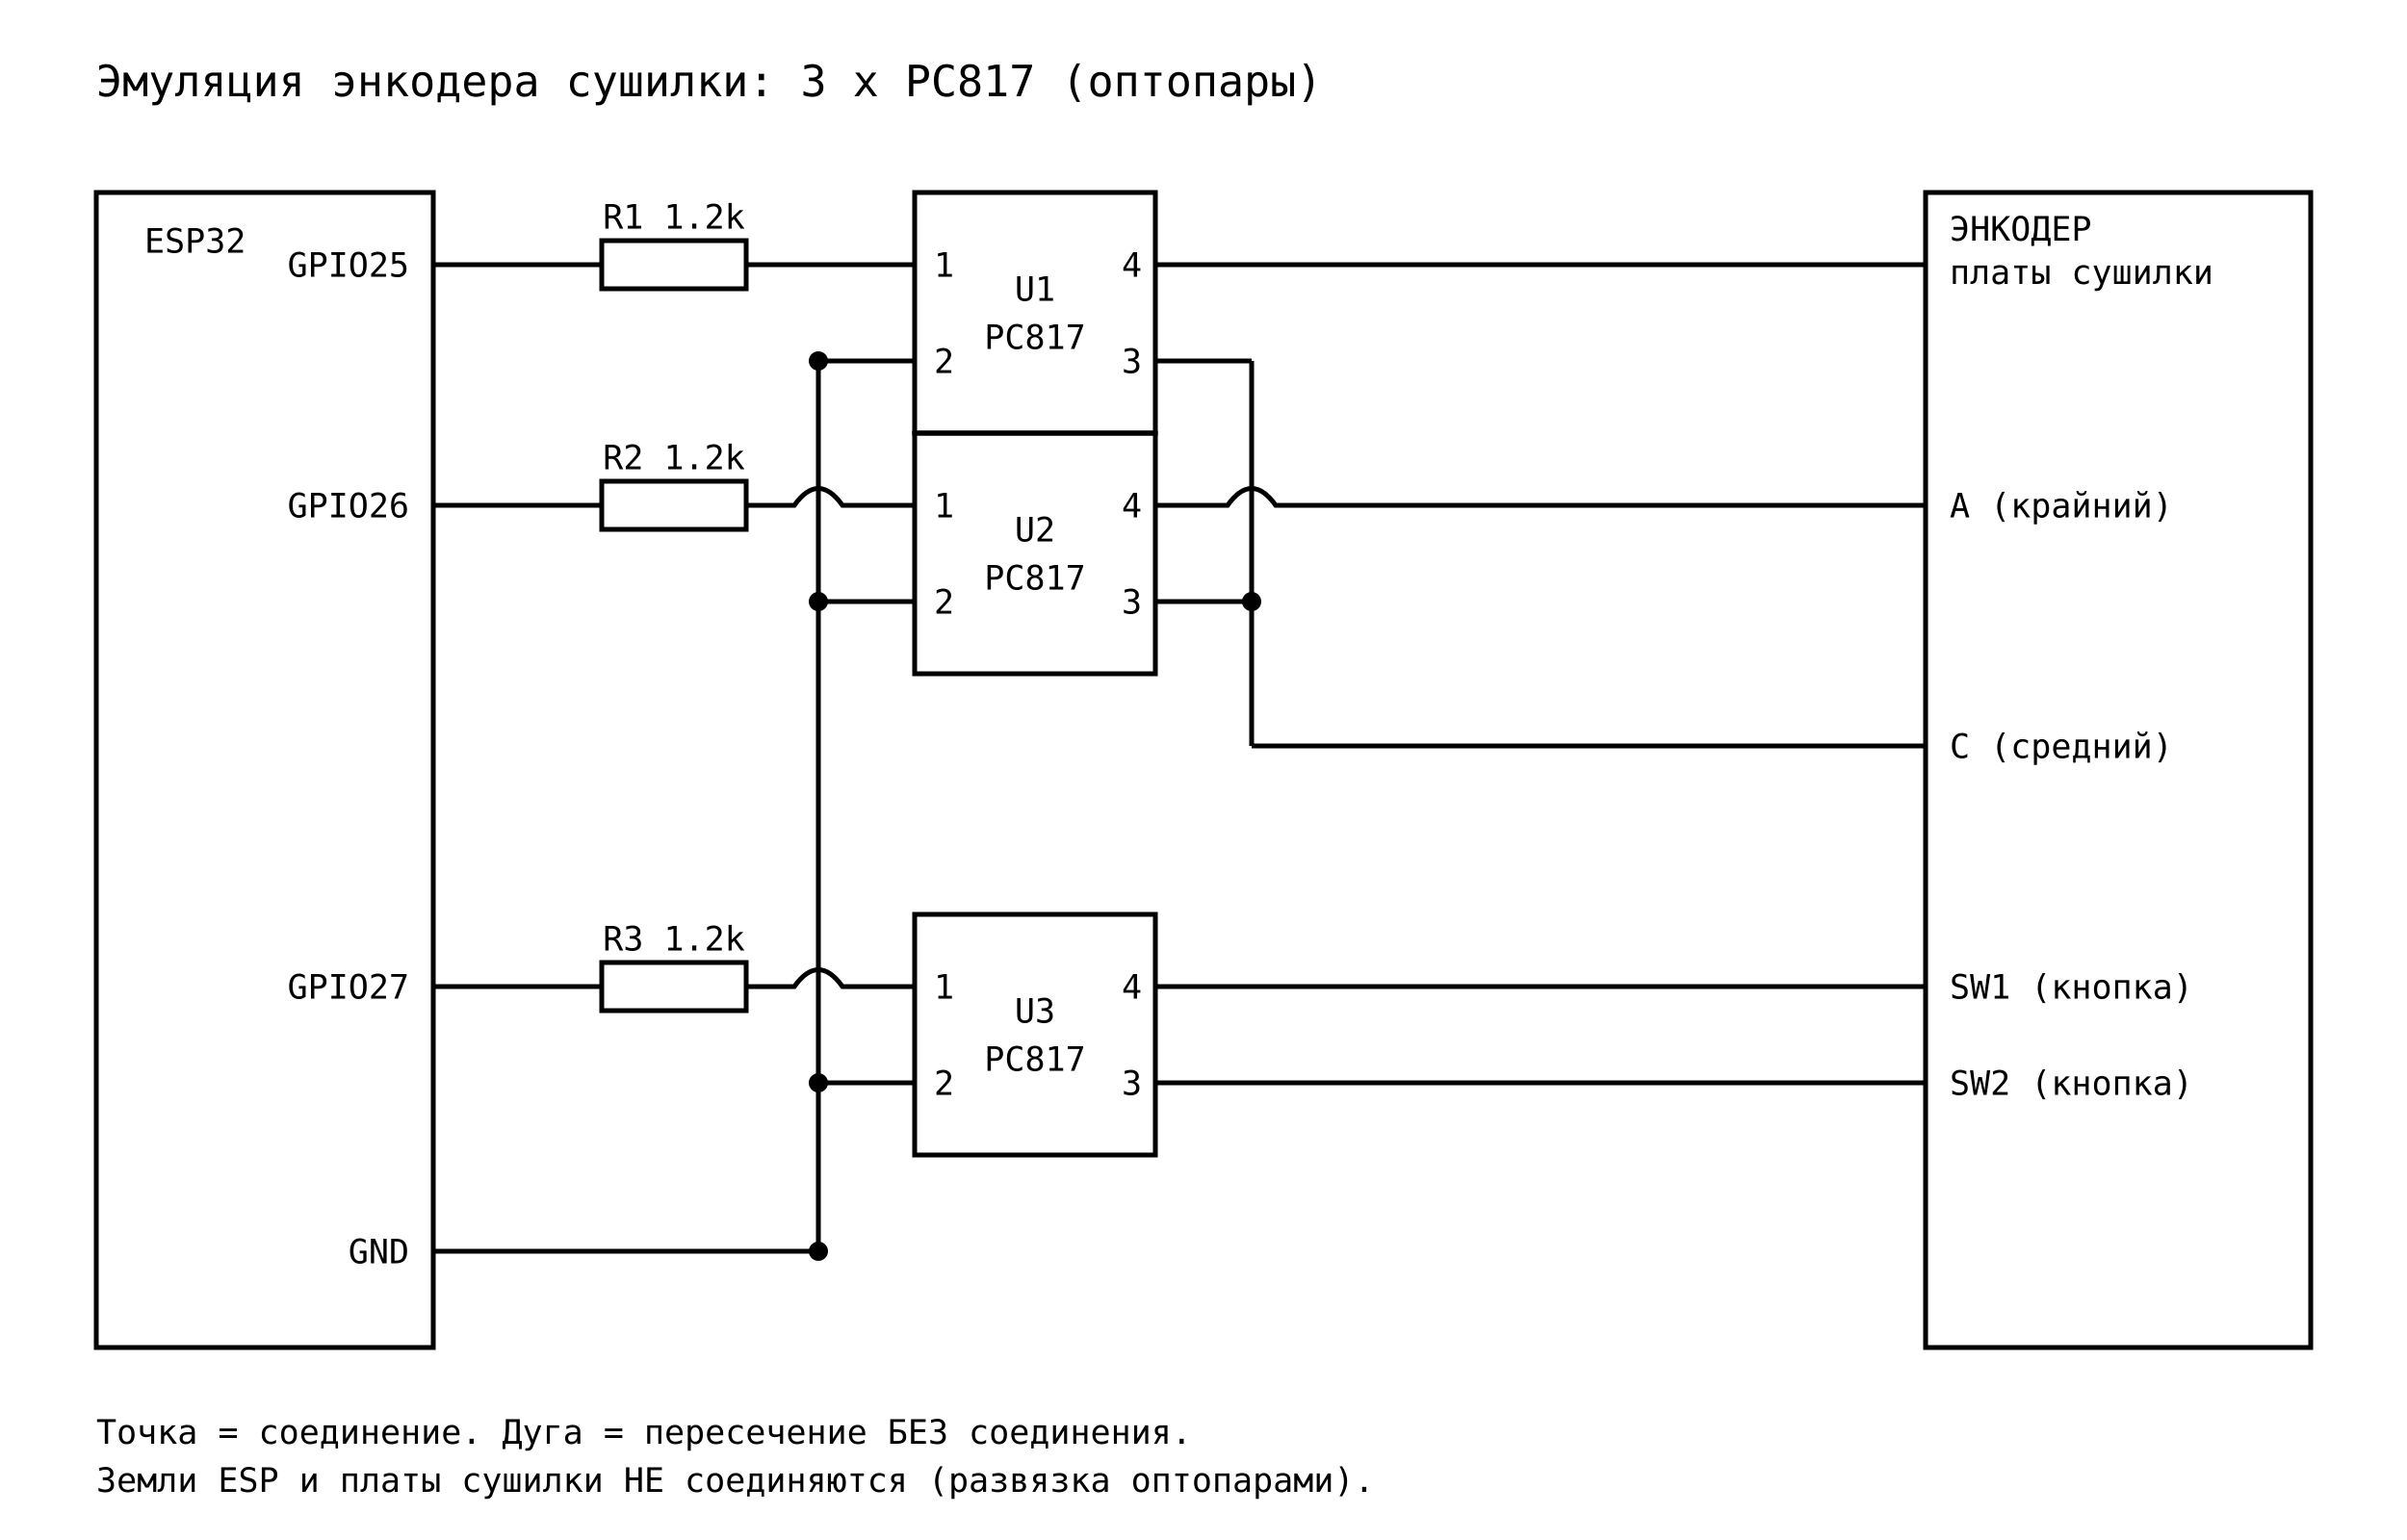
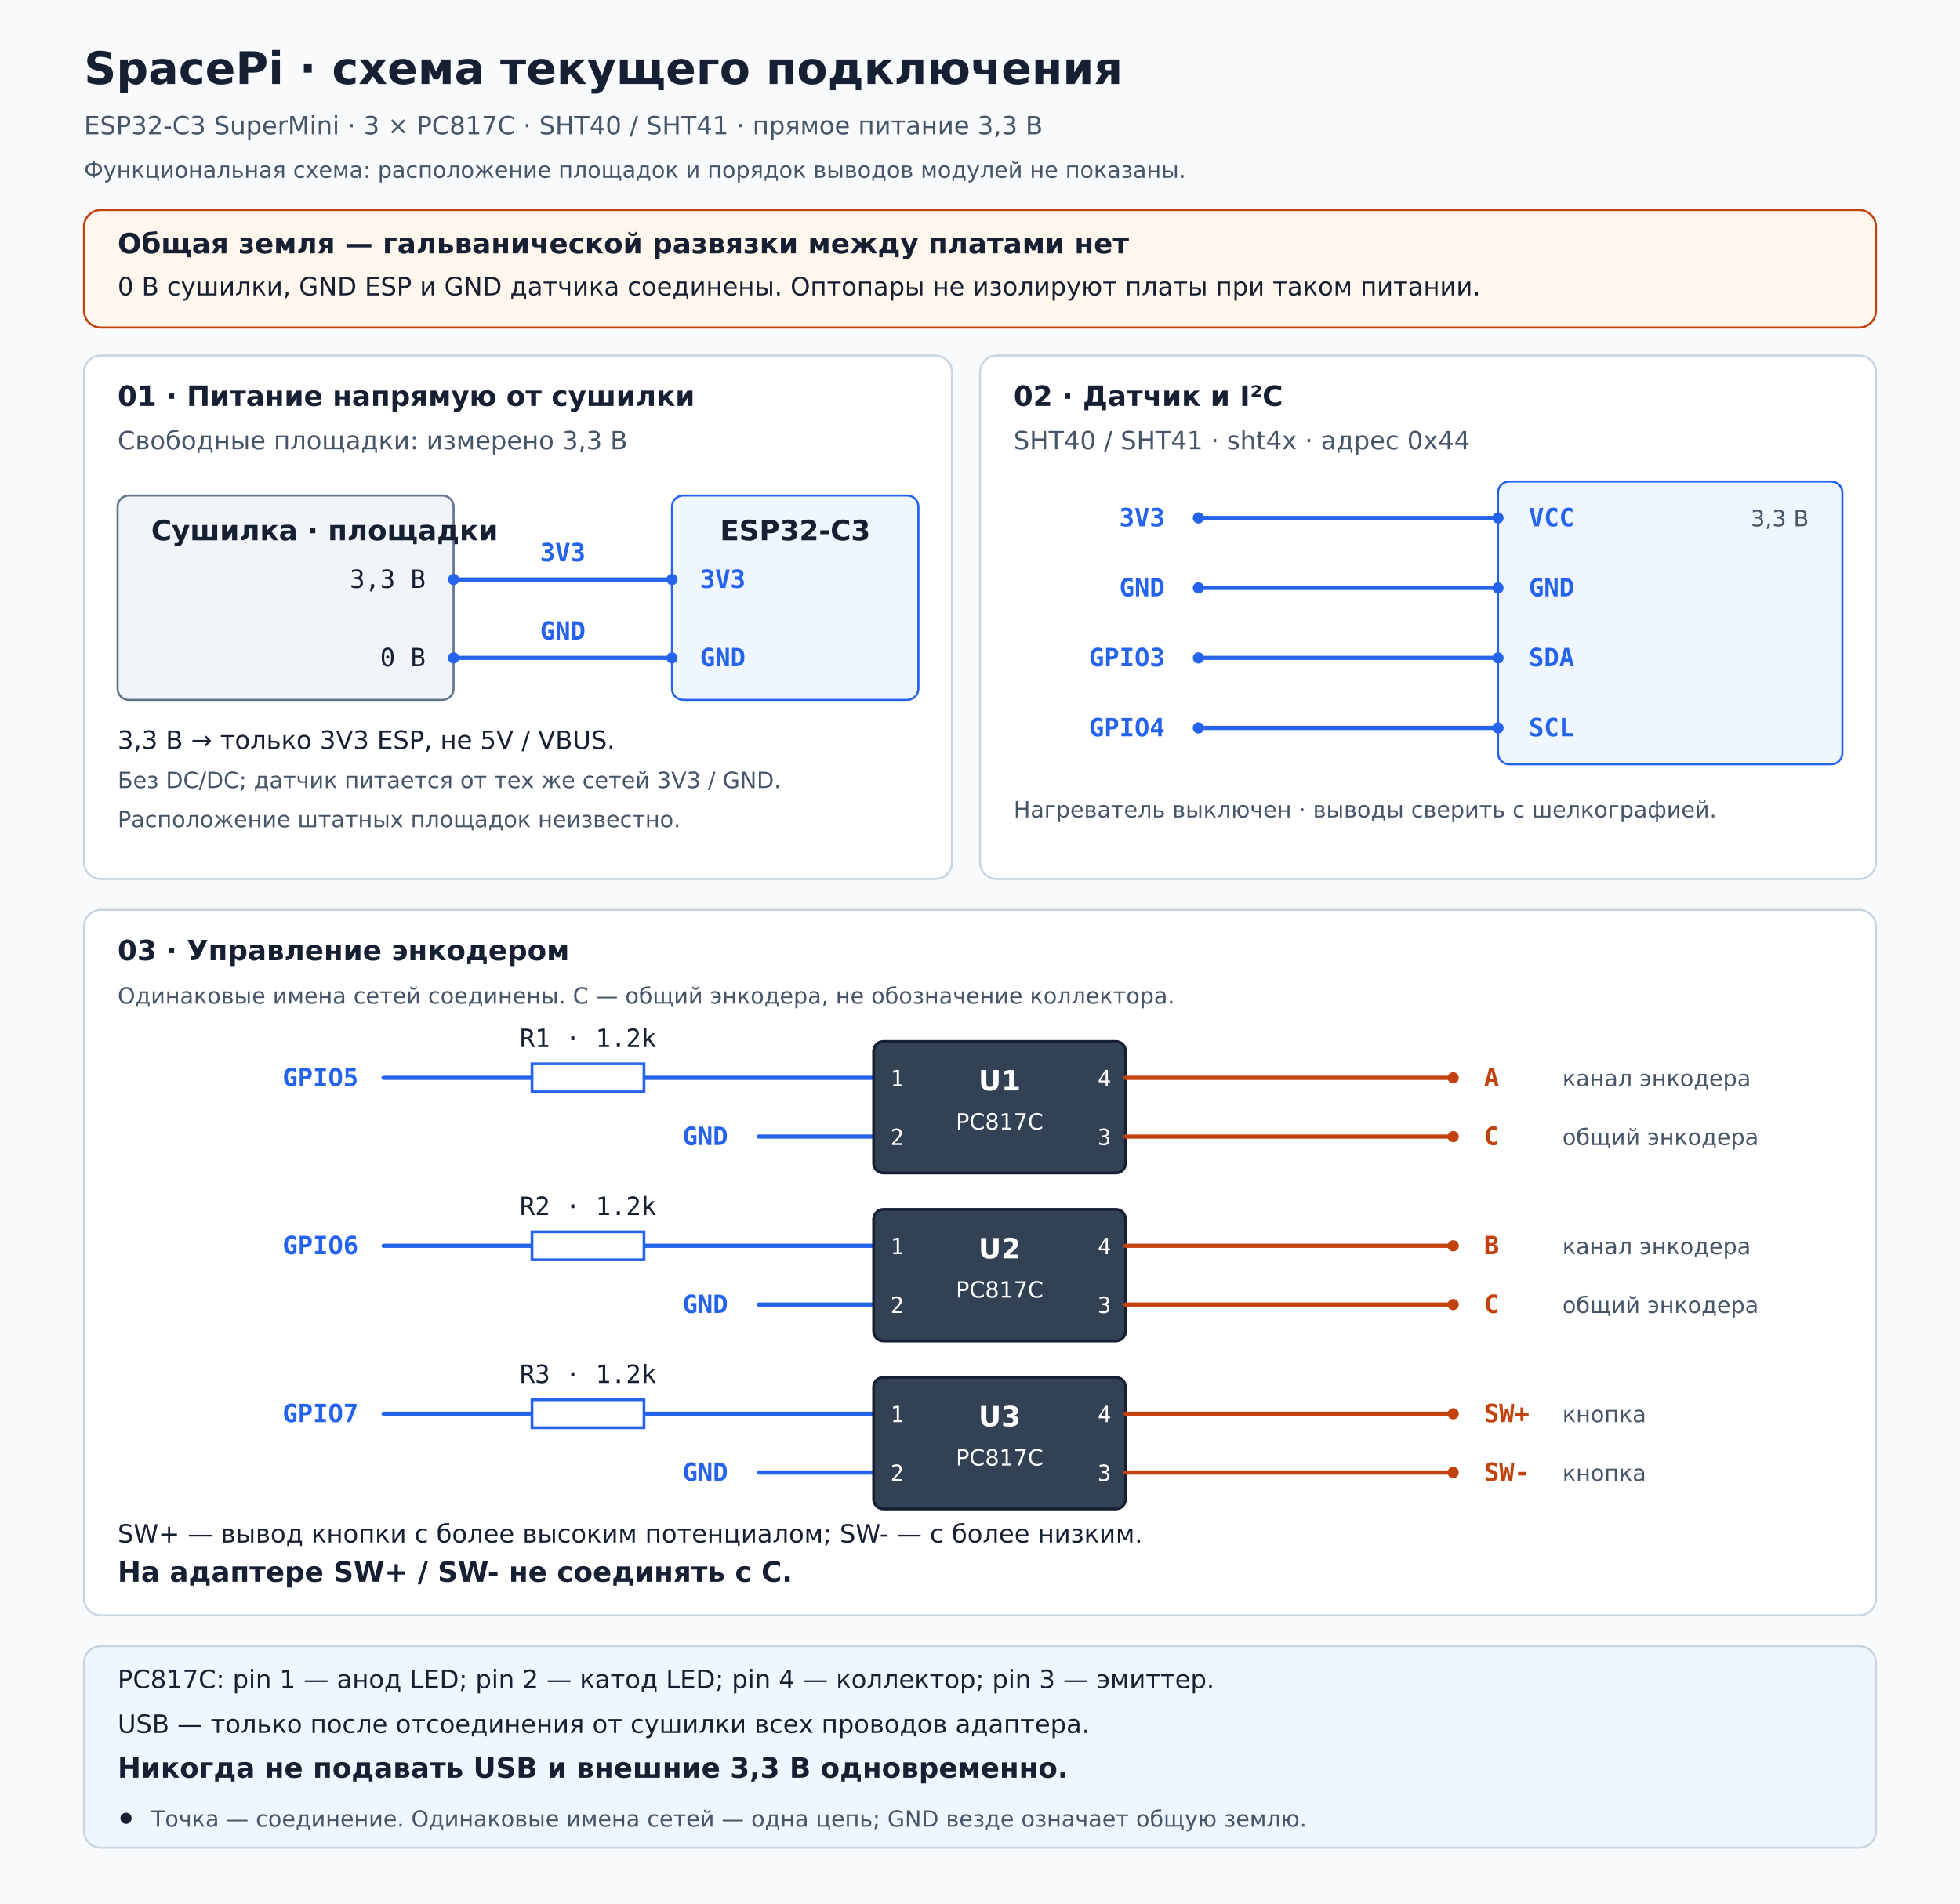
- <svg xmlns="http://www.w3.org/2000/svg" viewBox="0 0 1000 640" font-family="monospace" font-size="14">
-   <rect width="1000" height="640" fill="#fff" />
-   <text x="40" y="40" font-size="18">Эмуляция энкодера сушилки: 3 x PC817 (оптопары)</text>
-   <rect x="40" y="80" width="140" height="480" fill="none" stroke="#000" stroke-width="2" />
-   <text x="60" y="105">ESP32</text>
-   <text x="170" y="115" text-anchor="end">GPIO25</text>
-   <text x="170" y="215" text-anchor="end">GPIO26</text>
-   <text x="170" y="415" text-anchor="end">GPIO27</text>
-   <text x="170" y="525" text-anchor="end">GND</text>
-   <line x1="180" y1="110" x2="250" y2="110" stroke="#000" stroke-width="2" />
-   <rect x="250" y="100" width="60" height="20" fill="#fff" stroke="#000" stroke-width="2" />
-   <text x="280" y="95" text-anchor="middle">R1 1.2k</text>
-   <line x1="310" y1="110" x2="380" y2="110" stroke="#000" stroke-width="2" />
-   <line x1="180" y1="210" x2="250" y2="210" stroke="#000" stroke-width="2" />
-   <rect x="250" y="200" width="60" height="20" fill="#fff" stroke="#000" stroke-width="2" />
-   <text x="280" y="195" text-anchor="middle">R2 1.2k</text>
-   <path d="M310,210 H330 Q340,196 350,210 H380" fill="none" stroke="#000" stroke-width="2" />
-   <line x1="180" y1="410" x2="250" y2="410" stroke="#000" stroke-width="2" />
-   <rect x="250" y="400" width="60" height="20" fill="#fff" stroke="#000" stroke-width="2" />
-   <text x="280" y="395" text-anchor="middle">R3 1.2k</text>
-   <path d="M310,410 H330 Q340,396 350,410 H380" fill="none" stroke="#000" stroke-width="2" />
-   <line x1="180" y1="520" x2="340" y2="520" stroke="#000" stroke-width="2" />
-   <line x1="340" y1="520" x2="340" y2="150" stroke="#000" stroke-width="2" />
-   <line x1="340" y1="150" x2="380" y2="150" stroke="#000" stroke-width="2" />
-   <line x1="340" y1="250" x2="380" y2="250" stroke="#000" stroke-width="2" />
-   <line x1="340" y1="450" x2="380" y2="450" stroke="#000" stroke-width="2" />
-   <circle cx="340" cy="150" r="4" fill="#000" />
-   <circle cx="340" cy="250" r="4" fill="#000" />
-   <circle cx="340" cy="450" r="4" fill="#000" />
-   <circle cx="340" cy="520" r="4" fill="#000" />
-   <rect x="380" y="80" width="100" height="100" fill="none" stroke="#000" stroke-width="2" />
-   <text x="430" y="125" text-anchor="middle">U1</text>
-   <text x="430" y="145" text-anchor="middle">PC817</text>
-   <text x="388" y="115">1</text>
-   <text x="388" y="155">2</text>
-   <text x="466" y="115">4</text>
-   <text x="466" y="155">3</text>
-   <rect x="380" y="180" width="100" height="100" fill="none" stroke="#000" stroke-width="2" />
-   <text x="430" y="225" text-anchor="middle">U2</text>
-   <text x="430" y="245" text-anchor="middle">PC817</text>
-   <text x="388" y="215">1</text>
-   <text x="388" y="255">2</text>
-   <text x="466" y="215">4</text>
-   <text x="466" y="255">3</text>
-   <rect x="380" y="380" width="100" height="100" fill="none" stroke="#000" stroke-width="2" />
-   <text x="430" y="425" text-anchor="middle">U3</text>
-   <text x="430" y="445" text-anchor="middle">PC817</text>
-   <text x="388" y="415">1</text>
-   <text x="388" y="455">2</text>
-   <text x="466" y="415">4</text>
-   <text x="466" y="455">3</text>
-   <line x1="480" y1="110" x2="800" y2="110" stroke="#000" stroke-width="2" />
-   <path d="M480,210 H510 Q520,196 530,210 H800" fill="none" stroke="#000" stroke-width="2" />
-   <line x1="480" y1="150" x2="520" y2="150" stroke="#000" stroke-width="2" />
-   <line x1="520" y1="150" x2="520" y2="310" stroke="#000" stroke-width="2" />
-   <line x1="480" y1="250" x2="520" y2="250" stroke="#000" stroke-width="2" />
-   <circle cx="520" cy="250" r="4" fill="#000" />
-   <line x1="520" y1="310" x2="800" y2="310" stroke="#000" stroke-width="2" />
-   <line x1="480" y1="410" x2="800" y2="410" stroke="#000" stroke-width="2" />
-   <line x1="480" y1="450" x2="800" y2="450" stroke="#000" stroke-width="2" />
-   <rect x="800" y="80" width="160" height="480" fill="none" stroke="#000" stroke-width="2" />
-   <text x="810" y="100">ЭНКОДЕР</text>
-   <text x="810" y="118">платы сушилки</text>
-   <text x="810" y="215">A (крайний)</text>
-   <text x="810" y="315">C (средний)</text>
-   <text x="810" y="415">SW1 (кнопка)</text>
-   <text x="810" y="455">SW2 (кнопка)</text>
-   <text x="810" y="115"> </text>
-   <text x="40" y="600">Точка = соединение. Дуга = пересечение БЕЗ соединения.</text>
-   <text x="40" y="620">Земли ESP и платы сушилки НЕ соединяются (развязка оптопарами).</text>
+ <svg xmlns="http://www.w3.org/2000/svg" width="1400" height="1360" viewBox="0 0 1400 1360" role="img" aria-labelledby="title" aria-describedby="desc" lang="ru" xml:lang="ru">
+   <defs>
+     <style>
+       text { font-family: 'Segoe UI', 'DejaVu Sans', Arial, sans-serif; font-size: 18px; fill: #172033; }
+       .title { font-size: 32px; font-weight: 700; }
+       .subtitle { font-size: 18px; fill: #475569; }
+       .heading { font-size: 20px; font-weight: 700; }
+       .label { font-size: 18px; }
+       .small { font-size: 16px; fill: #475569; }
+       .mono { font-family: Consolas, 'DejaVu Sans Mono', monospace; font-size: 18px; }
+       .net { font-family: Consolas, 'DejaVu Sans Mono', monospace; font-size: 18px; font-weight: 700; }
+       .input-text { fill: #2563eb; }
+       .output-text { fill: #c2410c; }
+       .input { fill: none; stroke: #2563eb; stroke-width: 3; stroke-linecap: round; stroke-linejoin: round; }
+       .output { fill: none; stroke: #c2410c; stroke-width: 3; stroke-linecap: round; stroke-linejoin: round; }
+       .panel { fill: #fff; stroke: #cbd5e1; stroke-width: 1.5; }
+       .body { fill: #334155; stroke: #172033; stroke-width: 2; }
+       .pin { fill: #fff; font-family: Consolas, 'DejaVu Sans Mono', monospace; font-size: 16px; }
+       .part { fill: #fff; font-size: 20px; font-weight: 700; }
+       .part-type { fill: #fff; font-size: 16px; }
+     </style>
+   </defs>
+   <rect width="1400" height="1360" fill="#f8fafc" />
+   <text x="60" y="60" class="title">SpacePi · схема текущего подключения</text>
+   <text x="60" y="96" class="subtitle">ESP32-C3 SuperMini · 3 × PC817C · SHT40 / SHT41 · прямое питание 3,3 В</text>
+   <text x="60" y="127" class="small">Функциональная схема: расположение площадок и порядок выводов модулей не показаны.</text>
+   <rect x="60" y="150" width="1280" height="84" rx="12" fill="#fff7ed" stroke="#c2410c" stroke-width="1.5" />
+   <text x="84" y="181" class="heading">Общая земля — гальванической развязки между платами нет</text>
+   <text x="84" y="211" class="label">0 В сушилки, GND ESP и GND датчика соединены. Оптопары не изолируют платы при таком питании.</text>
+   <g id="power">
+     <rect x="60" y="254" width="620" height="374" rx="12" class="panel" />
+     <text x="84" y="290" class="heading">01 · Питание напрямую от сушилки</text>
+     <text x="84" y="321" class="subtitle">Свободные площадки: измерено 3,3 В</text>
+     <rect x="84" y="354" width="240" height="146" rx="8" fill="#f1f5f9" stroke="#64748b" stroke-width="1.5" />
+     <text x="108" y="386" class="heading">Сушилка · площадки</text>
+     <text x="304" y="420" text-anchor="end" class="mono">3,3 В</text>
+     <text x="304" y="476" text-anchor="end" class="mono">0 В</text>
+     <rect x="480" y="354" width="176" height="146" rx="8" fill="#eff6ff" stroke="#2563eb" stroke-width="1.5" />
+     <text x="568" y="386" text-anchor="middle" class="heading">ESP32-C3</text>
+     <text x="500" y="420" class="net input-text">3V3</text>
+     <text x="500" y="476" class="net input-text">GND</text>
+     <path id="power-3v3" class="input" d="M324 414 H480" />
+     <path id="power-gnd" class="input" d="M324 470 H480" />
+     <text x="402" y="401" text-anchor="middle" class="net input-text">3V3</text>
+     <text x="402" y="457" text-anchor="middle" class="net input-text">GND</text>
+     <g fill="#2563eb">
+       <circle cx="324" cy="414" r="4" />
+       <circle cx="480" cy="414" r="4" />
+       <circle cx="324" cy="470" r="4" />
+       <circle cx="480" cy="470" r="4" />
+     </g>
+     <text x="84" y="535" class="label">3,3 В → только 3V3 ESP, не 5V / VBUS.</text>
+     <text x="84" y="563" class="small">Без DC/DC; датчик питается от тех же сетей 3V3 / GND.</text>
+     <text x="84" y="591" class="small">Расположение штатных площадок неизвестно.</text>
+   </g>
+   <g id="sensor">
+     <rect x="700" y="254" width="640" height="374" rx="12" class="panel" />
+     <text x="724" y="290" class="heading">02 · Датчик и I²C</text>
+     <text x="724" y="321" class="subtitle">SHT40 / SHT41 · sht4x · адрес 0x44</text>
+     <rect x="1070" y="344" width="246" height="202" rx="8" fill="#eff6ff" stroke="#2563eb" stroke-width="1.5" />
+     <text x="832" y="376" text-anchor="end" class="net input-text">3V3</text>
+     <text x="832" y="426" text-anchor="end" class="net input-text">GND</text>
+     <text x="832" y="476" text-anchor="end" class="net input-text">GPIO3</text>
+     <text x="832" y="526" text-anchor="end" class="net input-text">GPIO4</text>
+     <path id="sensor-vcc" class="input" d="M856 370 H1070" />
+     <path id="sensor-gnd" class="input" d="M856 420 H1070" />
+     <path id="sensor-sda" class="input" d="M856 470 H1070" />
+     <path id="sensor-scl" class="input" d="M856 520 H1070" />
+     <g fill="#2563eb">
+       <circle cx="856" cy="370" r="4" />
+       <circle cx="1070" cy="370" r="4" />
+       <circle cx="856" cy="420" r="4" />
+       <circle cx="1070" cy="420" r="4" />
+       <circle cx="856" cy="470" r="4" />
+       <circle cx="1070" cy="470" r="4" />
+       <circle cx="856" cy="520" r="4" />
+       <circle cx="1070" cy="520" r="4" />
+     </g>
+     <text x="1092" y="376" class="net input-text">VCC</text>
+     <text x="1292" y="376" text-anchor="end" class="small">3,3 В</text>
+     <text x="1092" y="426" class="net input-text">GND</text>
+     <text x="1092" y="476" class="net input-text">SDA</text>
+     <text x="1092" y="526" class="net input-text">SCL</text>
+     <text x="724" y="584" class="small">Нагреватель выключен · выводы сверить с шелкографией.</text>
+   </g>
+   <g id="encoder">
+     <rect x="60" y="650" width="1280" height="504" rx="12" class="panel" />
+     <text x="84" y="686" class="heading">03 · Управление энкодером</text>
+     <text x="84" y="717" class="small">Одинаковые имена сетей соединены. C — общий энкодера, не обозначение коллектора.</text>
+     <g id="channel-a">
+       <text x="256" y="776" text-anchor="end" class="net input-text">GPIO5</text>
+       <path class="input" d="M274 770 H380 M460 770 H624 M542 812 H624" />
+       <rect x="380" y="760" width="80" height="20" fill="#fff" stroke="#2563eb" stroke-width="2" />
+       <text x="420" y="748" text-anchor="middle" class="mono">R1 · 1.2k</text>
+       <text x="520" y="818" text-anchor="end" class="net input-text">GND</text>
+       <rect x="624" y="744" width="180" height="94" rx="7" class="body" />
+       <text x="636" y="776" class="pin">1</text>
+       <text x="636" y="818" class="pin">2</text>
+       <text x="784" y="776" class="pin">4</text>
+       <text x="784" y="818" class="pin">3</text>
+       <text x="714" y="779" text-anchor="middle" class="part">U1</text>
+       <text x="714" y="807" text-anchor="middle" class="part-type">PC817C</text>
+       <path class="output" d="M804 770 H1038 M804 812 H1038" />
+       <circle cx="1038" cy="770" r="4" fill="#c2410c" />
+       <circle cx="1038" cy="812" r="4" fill="#c2410c" />
+       <text x="1060" y="776" class="net output-text">A</text>
+       <text x="1116" y="776" class="small">канал энкодера</text>
+       <text x="1060" y="818" class="net output-text">C</text>
+       <text x="1116" y="818" class="small">общий энкодера</text>
+     </g>
+     <g id="channel-b" transform="translate(0 120)">
+       <text x="256" y="776" text-anchor="end" class="net input-text">GPIO6</text>
+       <path class="input" d="M274 770 H380 M460 770 H624 M542 812 H624" />
+       <rect x="380" y="760" width="80" height="20" fill="#fff" stroke="#2563eb" stroke-width="2" />
+       <text x="420" y="748" text-anchor="middle" class="mono">R2 · 1.2k</text>
+       <text x="520" y="818" text-anchor="end" class="net input-text">GND</text>
+       <rect x="624" y="744" width="180" height="94" rx="7" class="body" />
+       <text x="636" y="776" class="pin">1</text>
+       <text x="636" y="818" class="pin">2</text>
+       <text x="784" y="776" class="pin">4</text>
+       <text x="784" y="818" class="pin">3</text>
+       <text x="714" y="779" text-anchor="middle" class="part">U2</text>
+       <text x="714" y="807" text-anchor="middle" class="part-type">PC817C</text>
+       <path class="output" d="M804 770 H1038 M804 812 H1038" />
+       <circle cx="1038" cy="770" r="4" fill="#c2410c" />
+       <circle cx="1038" cy="812" r="4" fill="#c2410c" />
+       <text x="1060" y="776" class="net output-text">B</text>
+       <text x="1116" y="776" class="small">канал энкодера</text>
+       <text x="1060" y="818" class="net output-text">C</text>
+       <text x="1116" y="818" class="small">общий энкодера</text>
+     </g>
+     <g id="channel-button" transform="translate(0 240)">
+       <text x="256" y="776" text-anchor="end" class="net input-text">GPIO7</text>
+       <path class="input" d="M274 770 H380 M460 770 H624 M542 812 H624" />
+       <rect x="380" y="760" width="80" height="20" fill="#fff" stroke="#2563eb" stroke-width="2" />
+       <text x="420" y="748" text-anchor="middle" class="mono">R3 · 1.2k</text>
+       <text x="520" y="818" text-anchor="end" class="net input-text">GND</text>
+       <rect x="624" y="744" width="180" height="94" rx="7" class="body" />
+       <text x="636" y="776" class="pin">1</text>
+       <text x="636" y="818" class="pin">2</text>
+       <text x="784" y="776" class="pin">4</text>
+       <text x="784" y="818" class="pin">3</text>
+       <text x="714" y="779" text-anchor="middle" class="part">U3</text>
+       <text x="714" y="807" text-anchor="middle" class="part-type">PC817C</text>
+       <path class="output" d="M804 770 H1038 M804 812 H1038" />
+       <circle cx="1038" cy="770" r="4" fill="#c2410c" />
+       <circle cx="1038" cy="812" r="4" fill="#c2410c" />
+       <text x="1060" y="776" class="net output-text">SW+</text>
+       <text x="1116" y="776" class="small">кнопка</text>
+       <text x="1060" y="818" class="net output-text">SW-</text>
+       <text x="1116" y="818" class="small">кнопка</text>
+     </g>
+     <text x="84" y="1102" class="label">SW+ — вывод кнопки с более высоким потенциалом; SW- — с более низким.</text>
+     <text x="84" y="1130" class="heading">На адаптере SW+ / SW- не соединять с C.</text>
+   </g>
+   <rect x="60" y="1176" width="1280" height="144" rx="12" fill="#eff6ff" stroke="#cbd5e1" stroke-width="1.5" />
+   <text x="84" y="1206" class="label">PC817C: pin 1 — анод LED; pin 2 — катод LED; pin 4 — коллектор; pin 3 — эмиттер.</text>
+   <text x="84" y="1238" class="label">USB — только после отсоединения от сушилки всех проводов адаптера.</text>
+   <text x="84" y="1270" class="heading">Никогда не подавать USB и внешние 3,3 В одновременно.</text>
+   <circle cx="90" cy="1299" r="4" fill="#172033" />
+   <text x="108" y="1305" class="small">Точка — соединение. Одинаковые имена сетей — одна цепь; GND везде означает общую землю.</text>
</svg>
